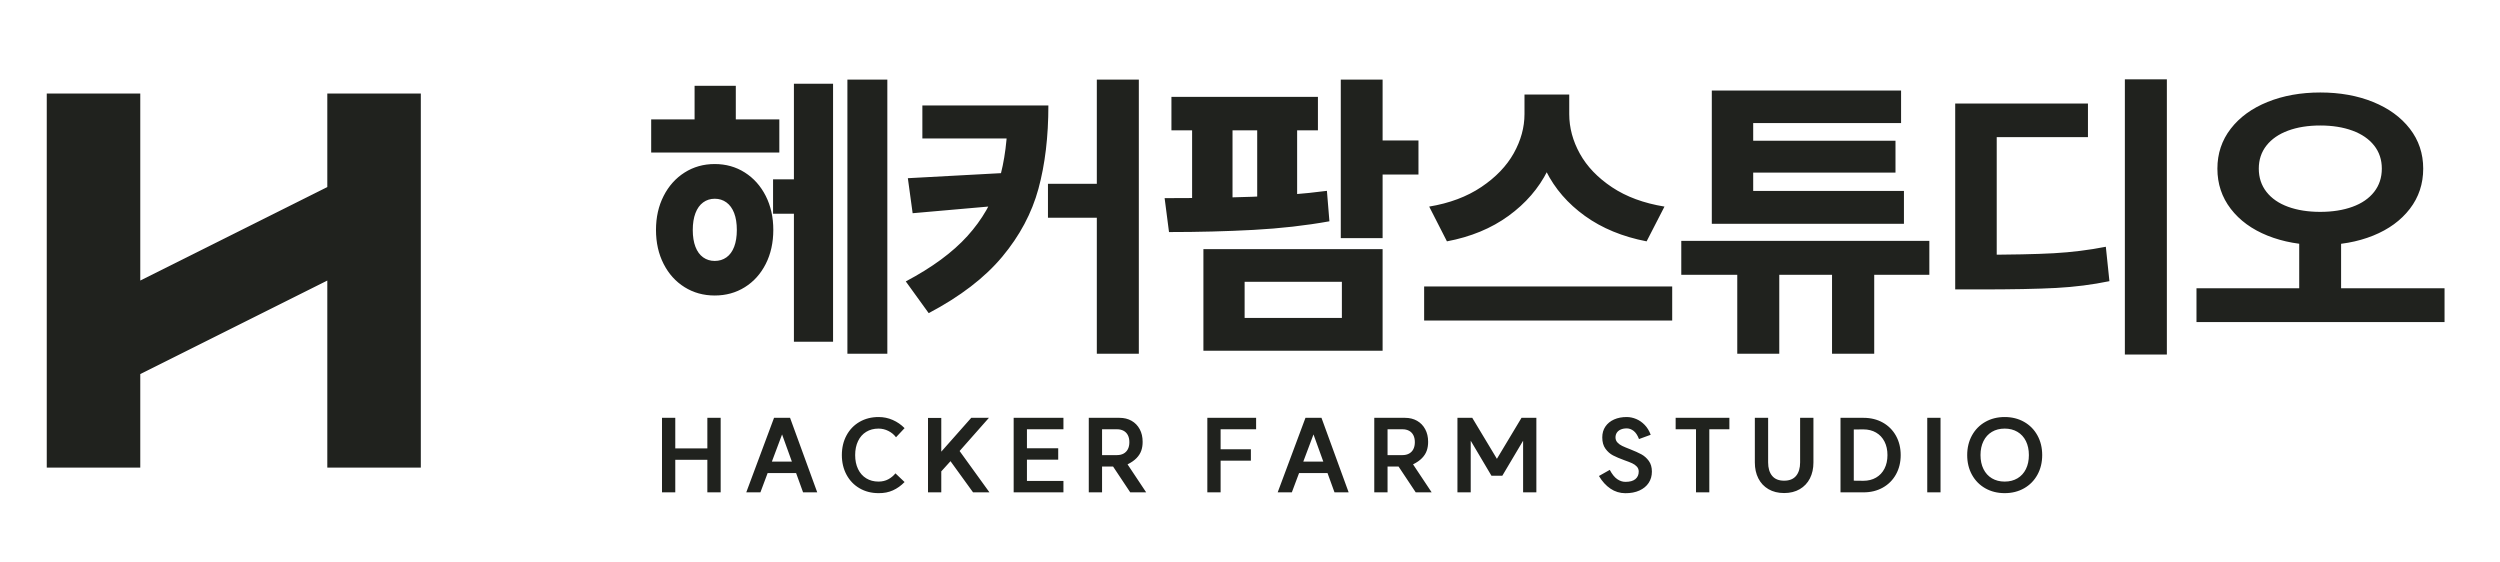
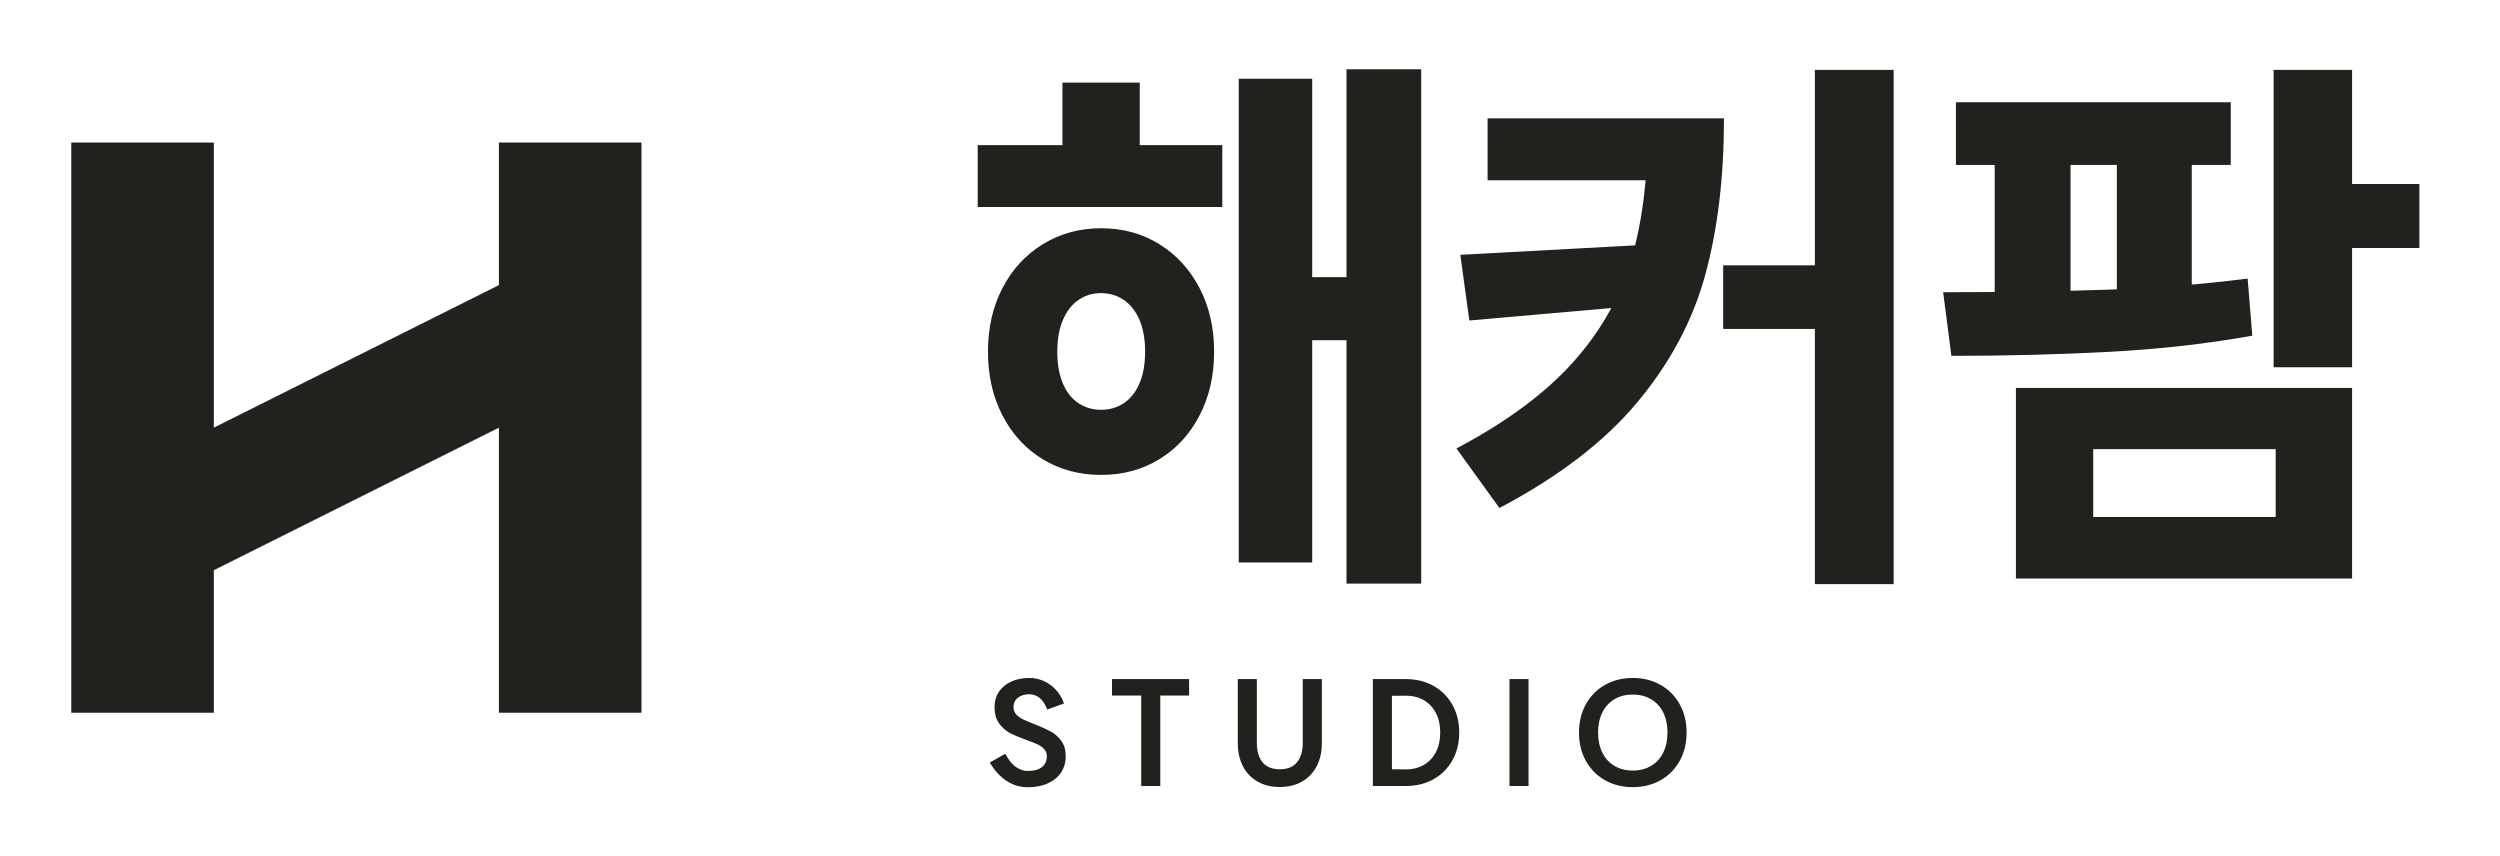
- <svg xmlns="http://www.w3.org/2000/svg" viewBox="0 0 213.868 48" role="img" aria-label="헤커팜스튜디오 / HACKER FARM STUDIO">
+ <svg xmlns="http://www.w3.org/2000/svg" viewBox="0 0 140.304 48" role="img" aria-label="해커팜 / STUDIO">
  <svg x="0" y="4" width="40" height="40" viewBox="0 0 40 40" aria-hidden="true">
    <path d="M4 4H12V20L28 12V4H36V36H28V20L12 28V36H4Z" fill="#20221e" />
  </svg>
-   <path fill="#20221e" d="M75.909 6.81V30.262H72.493V6.81ZM70.148 15.343V18.286H66.133V15.343ZM71.266 7.164V29.232H67.917V7.164ZM66.669 10.216V13.05H55.707V10.216ZM66.154 19.667Q66.154 21.302 65.507 22.579Q64.859 23.856 63.718 24.568Q62.578 25.28 61.141 25.28Q59.711 25.28 58.567 24.568Q57.423 23.856 56.771 22.578Q56.118 21.3 56.118 19.668Q56.118 18.046 56.771 16.765Q57.423 15.484 58.567 14.758Q59.711 14.033 61.141 14.033Q62.578 14.033 63.718 14.758Q64.859 15.484 65.507 16.763Q66.154 18.042 66.154 19.667ZM59.264 19.677Q59.264 20.517 59.493 21.113Q59.722 21.708 60.151 22.015Q60.58 22.322 61.142 22.322Q61.718 22.322 62.147 22.015Q62.576 21.708 62.805 21.113Q63.034 20.517 63.034 19.67Q63.034 18.822 62.805 18.227Q62.576 17.631 62.145 17.317Q61.714 17.002 61.145 17.002Q60.58 17.002 60.151 17.317Q59.722 17.631 59.493 18.234Q59.264 18.838 59.264 19.677ZM62.946 7.34V11.994H59.42V7.34ZM79.447 26.788 77.487 24.074Q80.862 22.29 82.762 20.19Q84.663 18.089 85.438 15.525Q86.212 12.962 86.212 9.467V9.02H89.686Q89.686 13.024 88.836 16.147Q87.986 19.269 85.739 21.963Q83.493 24.656 79.447 26.788ZM88.37 9.02V11.844H78.906V9.02ZM86.597 17.491 78.074 18.24 77.664 15.244 86.597 14.761ZM97.424 6.81V30.262H93.83V6.81ZM95.749 15.723V18.624H89.65V15.723ZM112.745 8.287V11.147H100.213V8.287ZM113.514 16.326 113.728 18.931Q110.67 19.482 107.225 19.667Q103.78 19.852 100.005 19.852L99.63 16.95Q103.738 16.95 107.131 16.833Q110.524 16.716 113.514 16.326ZM105.439 10.471V18.151H101.981V10.471ZM110.966 10.471V18.151H107.55V10.471ZM118.278 21.313V30.007H102.948V21.313ZM106.474 24.105V27.199H114.794V24.105ZM118.278 6.81V20.372H114.7V6.81ZM121.346 12.015V14.932H117.31V12.015ZM133.526 8.089V9.758Q133.526 12.338 132.39 14.602Q131.254 16.867 129.049 18.468Q126.844 20.07 123.781 20.647L122.263 17.673Q124.873 17.241 126.727 15.996Q128.581 14.75 129.499 13.107Q130.416 11.464 130.416 9.758V8.089ZM134.244 8.089V9.758Q134.244 11.506 135.154 13.149Q136.064 14.792 137.902 16.017Q139.74 17.241 142.392 17.673L140.863 20.647Q137.785 20.054 135.588 18.474Q133.391 16.893 132.262 14.636Q131.134 12.379 131.134 9.758V8.089ZM143.052 24.506V27.423H121.831V24.506ZM165.05 20.606V23.507H143.829V20.606ZM162.877 16.336V19.144H146.44V16.336ZM162.632 7.746V10.528H149.981V16.95H146.44V7.746ZM162.154 12.041V14.766H148.962V12.041ZM152.212 22.01V30.262H148.618V22.01ZM160.334 22.01V30.262H156.725V22.01ZM185.369 6.784V30.33H181.776V6.784ZM180.148 21.11 180.455 24.053Q178.271 24.506 175.905 24.633Q173.539 24.76 169.306 24.76H167.262V21.791H169.303Q173.404 21.791 175.689 21.664Q177.974 21.536 180.148 21.11ZM178.619 8.854V11.729H170.814V22.935H167.262V8.854ZM200.274 19.95V25.208H196.691V19.95ZM207.299 14.428Q207.299 16.378 206.155 17.865Q205.011 19.352 203.012 20.158Q201.012 20.964 198.495 20.964Q195.989 20.964 193.982 20.158Q191.975 19.351 190.834 17.863Q189.692 16.374 189.692 14.428Q189.692 12.489 190.834 11.012Q191.975 9.534 193.982 8.723Q195.989 7.912 198.495 7.912Q201.012 7.912 203.012 8.724Q205.011 9.535 206.155 11.012Q207.299 12.489 207.299 14.428ZM193.233 14.423Q193.233 15.577 193.891 16.417Q194.549 17.257 195.74 17.691Q196.93 18.125 198.49 18.125Q200.05 18.125 201.246 17.691Q202.442 17.257 203.1 16.417Q203.758 15.577 203.758 14.423Q203.758 13.284 203.1 12.449Q202.442 11.615 201.246 11.175Q200.05 10.736 198.49 10.736Q196.93 10.736 195.74 11.175Q194.549 11.615 193.891 12.449Q193.233 13.284 193.233 14.423ZM209.124 24.662V27.553H187.903V24.662Z" />
-   <path fill="#20221e" d="M61.651 42.119H60.512V39.334H57.768V42.119H56.632V35.744H57.768V38.359H60.512V35.744H61.651ZM69.912 42.119H68.701L68.103 40.467H65.67L65.051 42.119H63.841L66.217 35.744H67.588ZM67.744 39.491 66.904 37.164 66.031 39.491ZM72.018 38.931Q72.018 37.981 72.419 37.242Q72.819 36.502 73.533 36.089Q74.247 35.676 75.163 35.676Q75.803 35.676 76.374 35.928Q76.945 36.179 77.384 36.626L76.651 37.407Q76.398 37.067 75.997 36.866Q75.597 36.665 75.155 36.665Q74.555 36.665 74.103 36.942Q73.65 37.218 73.404 37.733Q73.157 38.248 73.157 38.931Q73.157 39.615 73.404 40.127Q73.65 40.64 74.103 40.919Q74.555 41.198 75.155 41.198Q75.626 41.198 75.992 41Q76.358 40.801 76.602 40.494L77.384 41.237Q76.931 41.703 76.386 41.949Q75.84 42.196 75.163 42.187Q74.247 42.187 73.533 41.771Q72.819 41.356 72.419 40.615Q72.018 39.873 72.018 38.931ZM82.091 38.583 84.645 42.119H83.242L81.313 39.453L80.524 40.324V42.119H79.388V35.752H80.524V38.639L83.091 35.739H84.604ZM90.974 36.723H87.852V38.35H90.527V39.326H87.852V41.14H90.974V42.119H86.716V35.744H90.974ZM96.614 37.827Q96.614 37.475 96.485 37.226Q96.355 36.978 96.117 36.851Q95.879 36.723 95.56 36.723H94.278V38.933H95.56Q95.879 38.933 96.117 38.804Q96.355 38.675 96.485 38.427Q96.614 38.178 96.614 37.827ZM96.689 42.119 95.222 39.912H94.278V42.119H93.142V35.744H95.772Q96.352 35.744 96.799 35.996Q97.246 36.249 97.498 36.714Q97.749 37.179 97.749 37.789Q97.753 38.206 97.633 38.55Q97.513 38.894 97.226 39.191Q96.939 39.487 96.459 39.724L98.052 42.119ZM107.457 36.723H104.42V38.435H107.01V39.411H104.42V42.119H103.284V35.744H107.457ZM115.373 42.119H114.163L113.564 40.467H111.132L110.513 42.119H109.302L111.679 35.744H113.049ZM113.206 39.491 112.366 37.164 111.492 39.491ZM121.036 37.827Q121.036 37.475 120.907 37.226Q120.778 36.978 120.54 36.851Q120.302 36.723 119.982 36.723H118.701V38.933H119.982Q120.302 38.933 120.54 38.804Q120.778 38.675 120.907 38.427Q121.036 38.178 121.036 37.827ZM121.111 42.119 119.644 39.912H118.701V42.119H117.565V35.744H120.195Q120.775 35.744 121.222 35.996Q121.669 36.249 121.92 36.714Q122.172 37.179 122.172 37.789Q122.175 38.206 122.055 38.55Q121.936 38.894 121.648 39.191Q121.361 39.487 120.882 39.724L122.475 42.119ZM125.816 37.702V42.119H124.68V35.744H125.948L128.056 39.251L130.161 35.744H131.432V42.119H130.297V37.702L128.519 40.698H127.59ZM139.043 41.221Q139.612 41.225 139.9 40.988Q140.188 40.75 140.188 40.342Q140.188 40.091 140.029 39.918Q139.87 39.744 139.632 39.634Q139.393 39.523 138.969 39.374Q138.368 39.156 137.989 38.958Q137.611 38.76 137.341 38.385Q137.07 38.01 137.07 37.419Q137.07 36.883 137.337 36.49Q137.604 36.098 138.079 35.885Q138.555 35.673 139.172 35.676Q139.568 35.679 139.965 35.842Q140.362 36.004 140.692 36.343Q141.023 36.682 141.213 37.194L140.212 37.56Q140.025 37.072 139.751 36.861Q139.476 36.65 139.168 36.647Q138.867 36.647 138.647 36.745Q138.427 36.844 138.314 37.017Q138.201 37.191 138.201 37.419Q138.201 37.67 138.363 37.849Q138.524 38.027 138.771 38.146Q139.019 38.265 139.449 38.43Q140.046 38.665 140.415 38.865Q140.785 39.066 141.05 39.429Q141.315 39.792 141.315 40.346Q141.315 40.893 141.039 41.311Q140.763 41.728 140.249 41.962Q139.734 42.196 139.039 42.192Q138.344 42.189 137.772 41.804Q137.2 41.419 136.785 40.72L137.711 40.196Q138.004 40.749 138.343 40.985Q138.682 41.221 139.043 41.221ZM147.944 36.723H146.227V42.119H145.088V36.723H143.347V35.744H147.944ZM150.122 39.566V35.744H151.258V39.555Q151.258 40.29 151.6 40.705Q151.941 41.121 152.627 41.121Q153.312 41.121 153.653 40.705Q153.995 40.29 153.995 39.555V35.744H155.134V39.566Q155.134 40.335 154.833 40.927Q154.531 41.518 153.964 41.848Q153.397 42.179 152.627 42.179Q151.856 42.179 151.289 41.848Q150.722 41.517 150.422 40.926Q150.122 40.335 150.122 39.566ZM161.467 38.931Q161.467 38.27 161.212 37.772Q160.957 37.274 160.49 37.004Q160.024 36.733 159.402 36.733L158.586 36.742V41.121L159.402 41.13Q160.024 41.13 160.49 40.859Q160.957 40.589 161.212 40.091Q161.467 39.593 161.467 38.931ZM162.599 38.931Q162.599 39.856 162.195 40.583Q161.79 41.31 161.068 41.714Q160.345 42.119 159.42 42.119H157.45V35.744H159.42Q160.345 35.744 161.068 36.149Q161.79 36.553 162.195 37.28Q162.599 38.007 162.599 38.931ZM166.007 35.744V42.119H164.871V35.744ZM173.565 38.931Q173.565 38.248 173.312 37.736Q173.059 37.223 172.588 36.944Q172.117 36.665 171.495 36.665Q170.871 36.665 170.402 36.944Q169.934 37.223 169.681 37.736Q169.427 38.248 169.427 38.931Q169.427 39.615 169.681 40.127Q169.934 40.64 170.402 40.919Q170.871 41.198 171.495 41.198Q172.119 41.198 172.589 40.919Q173.059 40.64 173.312 40.127Q173.565 39.615 173.565 38.931ZM174.704 38.93Q174.704 39.873 174.295 40.615Q173.886 41.357 173.155 41.772Q172.425 42.187 171.496 42.187Q170.568 42.187 169.837 41.773Q169.107 41.358 168.697 40.617Q168.288 39.877 168.288 38.933Q168.288 37.99 168.697 37.248Q169.106 36.506 169.837 36.091Q170.567 35.676 171.495 35.676Q172.424 35.676 173.155 36.09Q173.886 36.505 174.295 37.246Q174.704 37.986 174.704 38.93Z" />
+   <path fill="#20221e" d="M68.598 8.144V11.619H54.87V8.144ZM68.138 19.736Q68.138 21.749 67.316 23.325Q66.494 24.901 65.055 25.777Q63.616 26.653 61.791 26.653Q59.978 26.653 58.533 25.78Q57.088 24.907 56.267 23.329Q55.446 21.75 55.446 19.734Q55.446 17.729 56.265 16.158Q57.083 14.588 58.536 13.699Q59.989 12.81 61.796 12.81Q63.621 12.81 65.058 13.699Q66.495 14.588 67.317 16.158Q68.138 17.729 68.138 19.736ZM59.338 19.734Q59.338 20.778 59.645 21.51Q59.952 22.243 60.515 22.621Q61.078 22.998 61.79 22.998Q62.518 22.998 63.078 22.621Q63.638 22.243 63.952 21.51Q64.265 20.778 64.265 19.734Q64.265 18.691 63.952 17.958Q63.638 17.226 63.076 16.838Q62.514 16.451 61.791 16.451Q61.072 16.451 60.518 16.838Q59.965 17.226 59.651 17.958Q59.338 18.691 59.338 19.734ZM79.76 3.888V32.752H75.568V3.888ZM76.944 15.555V19.094H72.31V15.555ZM73.642 4.419V31.568H69.52V4.419ZM63.965 4.637V10.365H59.626V4.637ZM84.15 28.509 81.738 25.168Q85.891 22.973 88.23 20.387Q90.57 17.802 91.523 14.646Q92.477 11.491 92.477 7.19V6.64H96.752Q96.752 11.568 95.706 15.411Q94.659 19.254 91.894 22.57Q89.13 25.885 84.15 28.509ZM95.133 6.64V10.115H83.485V6.64ZM92.95 17.066 82.461 17.987 81.955 14.301 92.95 13.706ZM106.275 3.92V32.784H101.853V3.92ZM104.214 14.89V18.461H96.707V14.89ZM125.194 5.738V9.258H109.77V5.738ZM126.141 15.632 126.403 18.838Q122.64 19.517 118.4 19.744Q114.16 19.971 109.514 19.971L109.053 16.4Q114.109 16.4 118.285 16.256Q122.461 16.112 126.141 15.632ZM116.202 8.426V17.878H111.946V8.426ZM123.005 8.426V17.878H118.8V8.426ZM132.003 21.77V32.47H113.136V21.77ZM117.475 25.206V29.014H127.715V25.206ZM132.003 3.92V20.611H127.6V3.92ZM135.779 10.326V13.917H130.813V10.326Z" />
+   <path fill="#20221e" d="M57.672 43.267Q58.208 43.27 58.479 43.047Q58.75 42.824 58.75 42.44Q58.75 42.203 58.601 42.04Q58.451 41.877 58.226 41.773Q58.002 41.669 57.603 41.528Q57.037 41.323 56.681 41.137Q56.325 40.95 56.07 40.598Q55.816 40.245 55.816 39.688Q55.816 39.184 56.067 38.814Q56.318 38.445 56.766 38.245Q57.213 38.045 57.794 38.048Q58.166 38.051 58.54 38.204Q58.914 38.357 59.225 38.676Q59.536 38.995 59.715 39.477L58.773 39.821Q58.597 39.362 58.338 39.163Q58.08 38.965 57.79 38.962Q57.507 38.962 57.3 39.054Q57.093 39.147 56.986 39.31Q56.88 39.474 56.88 39.688Q56.88 39.925 57.032 40.093Q57.184 40.261 57.417 40.373Q57.65 40.485 58.054 40.64Q58.616 40.861 58.964 41.05Q59.312 41.238 59.562 41.58Q59.811 41.922 59.811 42.443Q59.811 42.958 59.551 43.351Q59.291 43.744 58.807 43.964Q58.323 44.184 57.669 44.181Q57.014 44.178 56.476 43.815Q55.938 43.453 55.547 42.795L56.419 42.302Q56.694 42.822 57.014 43.045Q57.333 43.267 57.672 43.267ZM66.734 39.034H65.118V44.112H64.046V39.034H62.407V38.112H66.734ZM69.467 41.709V38.112H70.536V41.699Q70.536 42.39 70.858 42.782Q71.179 43.173 71.824 43.173Q72.469 43.173 72.79 42.782Q73.112 42.39 73.112 41.699V38.112H74.184V41.709Q74.184 42.433 73.9 42.99Q73.617 43.546 73.083 43.857Q72.549 44.168 71.824 44.168Q71.099 44.168 70.566 43.857Q70.032 43.546 69.75 42.989Q69.467 42.433 69.467 41.709ZM80.828 41.112Q80.828 40.49 80.588 40.021Q80.348 39.552 79.909 39.298Q79.47 39.043 78.884 39.043L78.116 39.051V43.173L78.884 43.181Q79.47 43.181 79.909 42.926Q80.348 42.672 80.588 42.203Q80.828 41.734 80.828 41.112ZM81.894 41.112Q81.894 41.982 81.513 42.666Q81.132 43.35 80.452 43.731Q79.772 44.112 78.902 44.112H77.047V38.112H78.902Q79.772 38.112 80.452 38.493Q81.132 38.874 81.513 39.558Q81.894 40.242 81.894 41.112ZM85.784 38.112V44.112H84.715V38.112ZM93.582 41.112Q93.582 40.469 93.343 39.986Q93.105 39.504 92.662 39.242Q92.219 38.979 91.633 38.979Q91.046 38.979 90.605 39.242Q90.164 39.504 89.926 39.986Q89.687 40.469 89.687 41.112Q89.687 41.755 89.926 42.238Q90.164 42.72 90.605 42.982Q91.046 43.245 91.633 43.245Q92.22 43.245 92.662 42.982Q93.105 42.72 93.343 42.238Q93.582 41.755 93.582 41.112ZM94.654 41.11Q94.654 41.998 94.269 42.697Q93.884 43.395 93.196 43.785Q92.508 44.176 91.635 44.176Q90.761 44.176 90.073 43.786Q89.385 43.396 89 42.699Q88.615 42.002 88.615 41.114Q88.615 40.226 89 39.527Q89.385 38.829 90.072 38.439Q90.76 38.048 91.634 38.048Q92.507 38.048 93.195 38.438Q93.883 38.828 94.268 39.525Q94.654 40.222 94.654 41.11Z" />
</svg>
